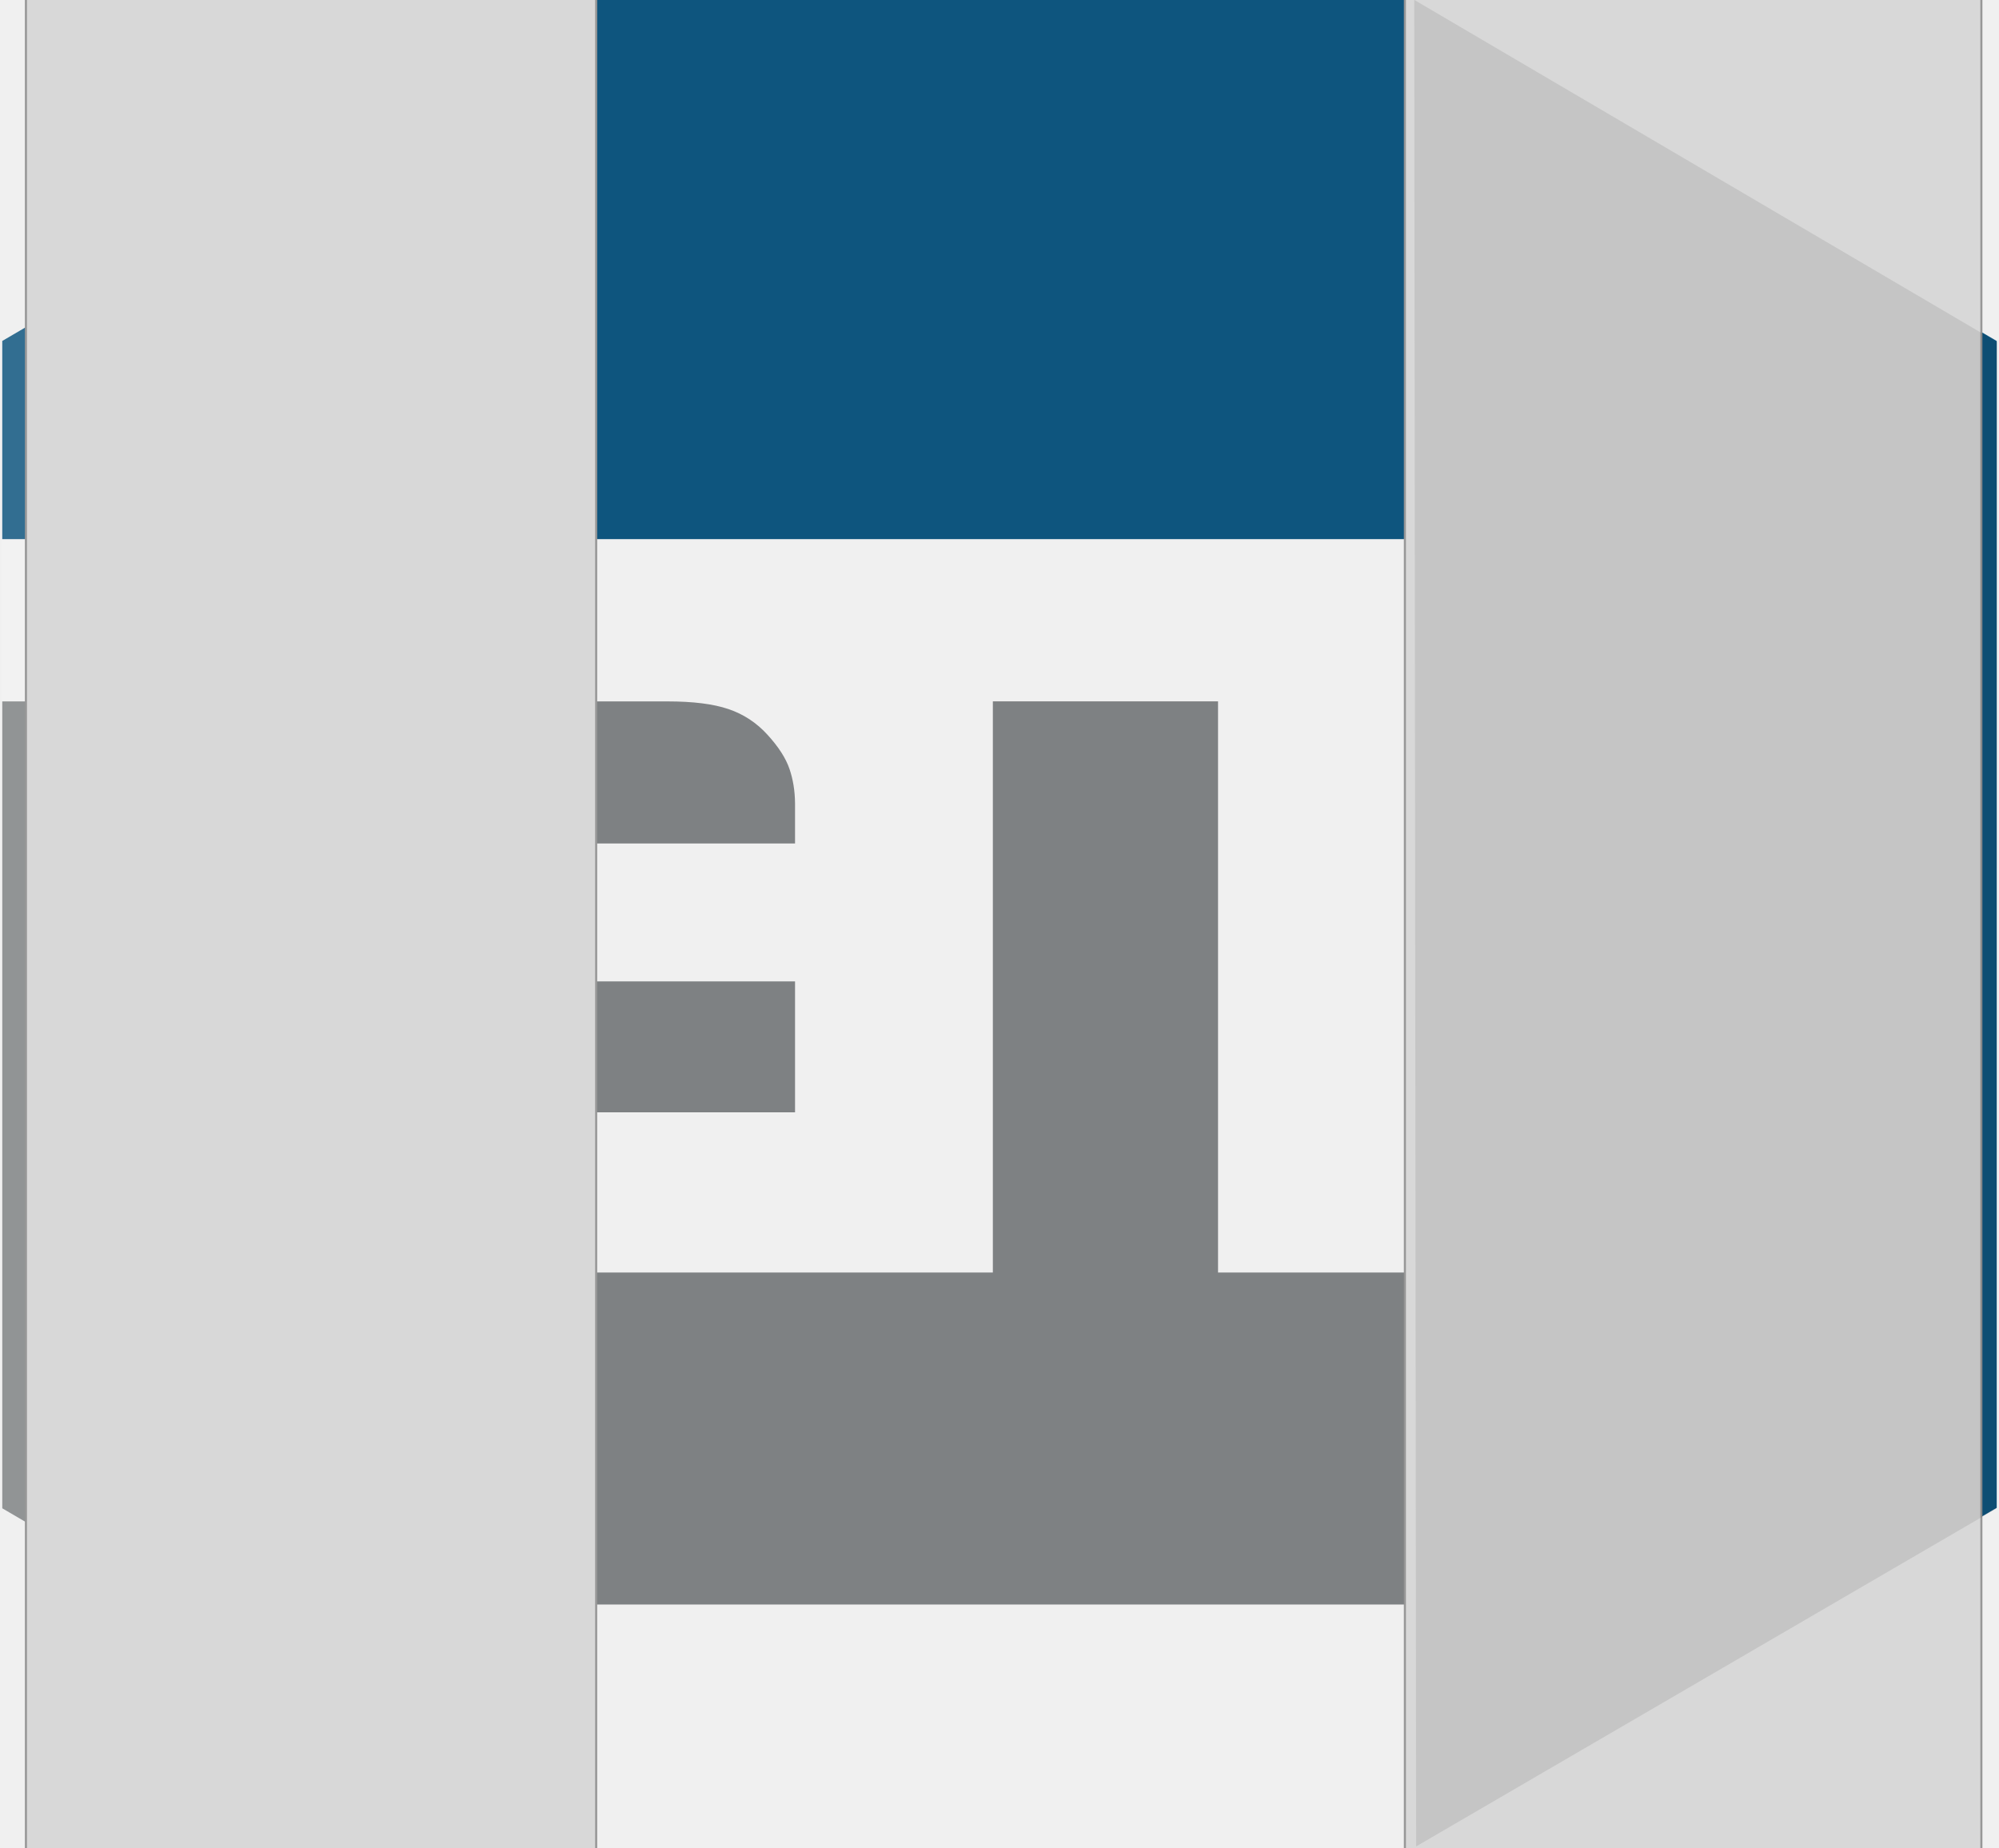
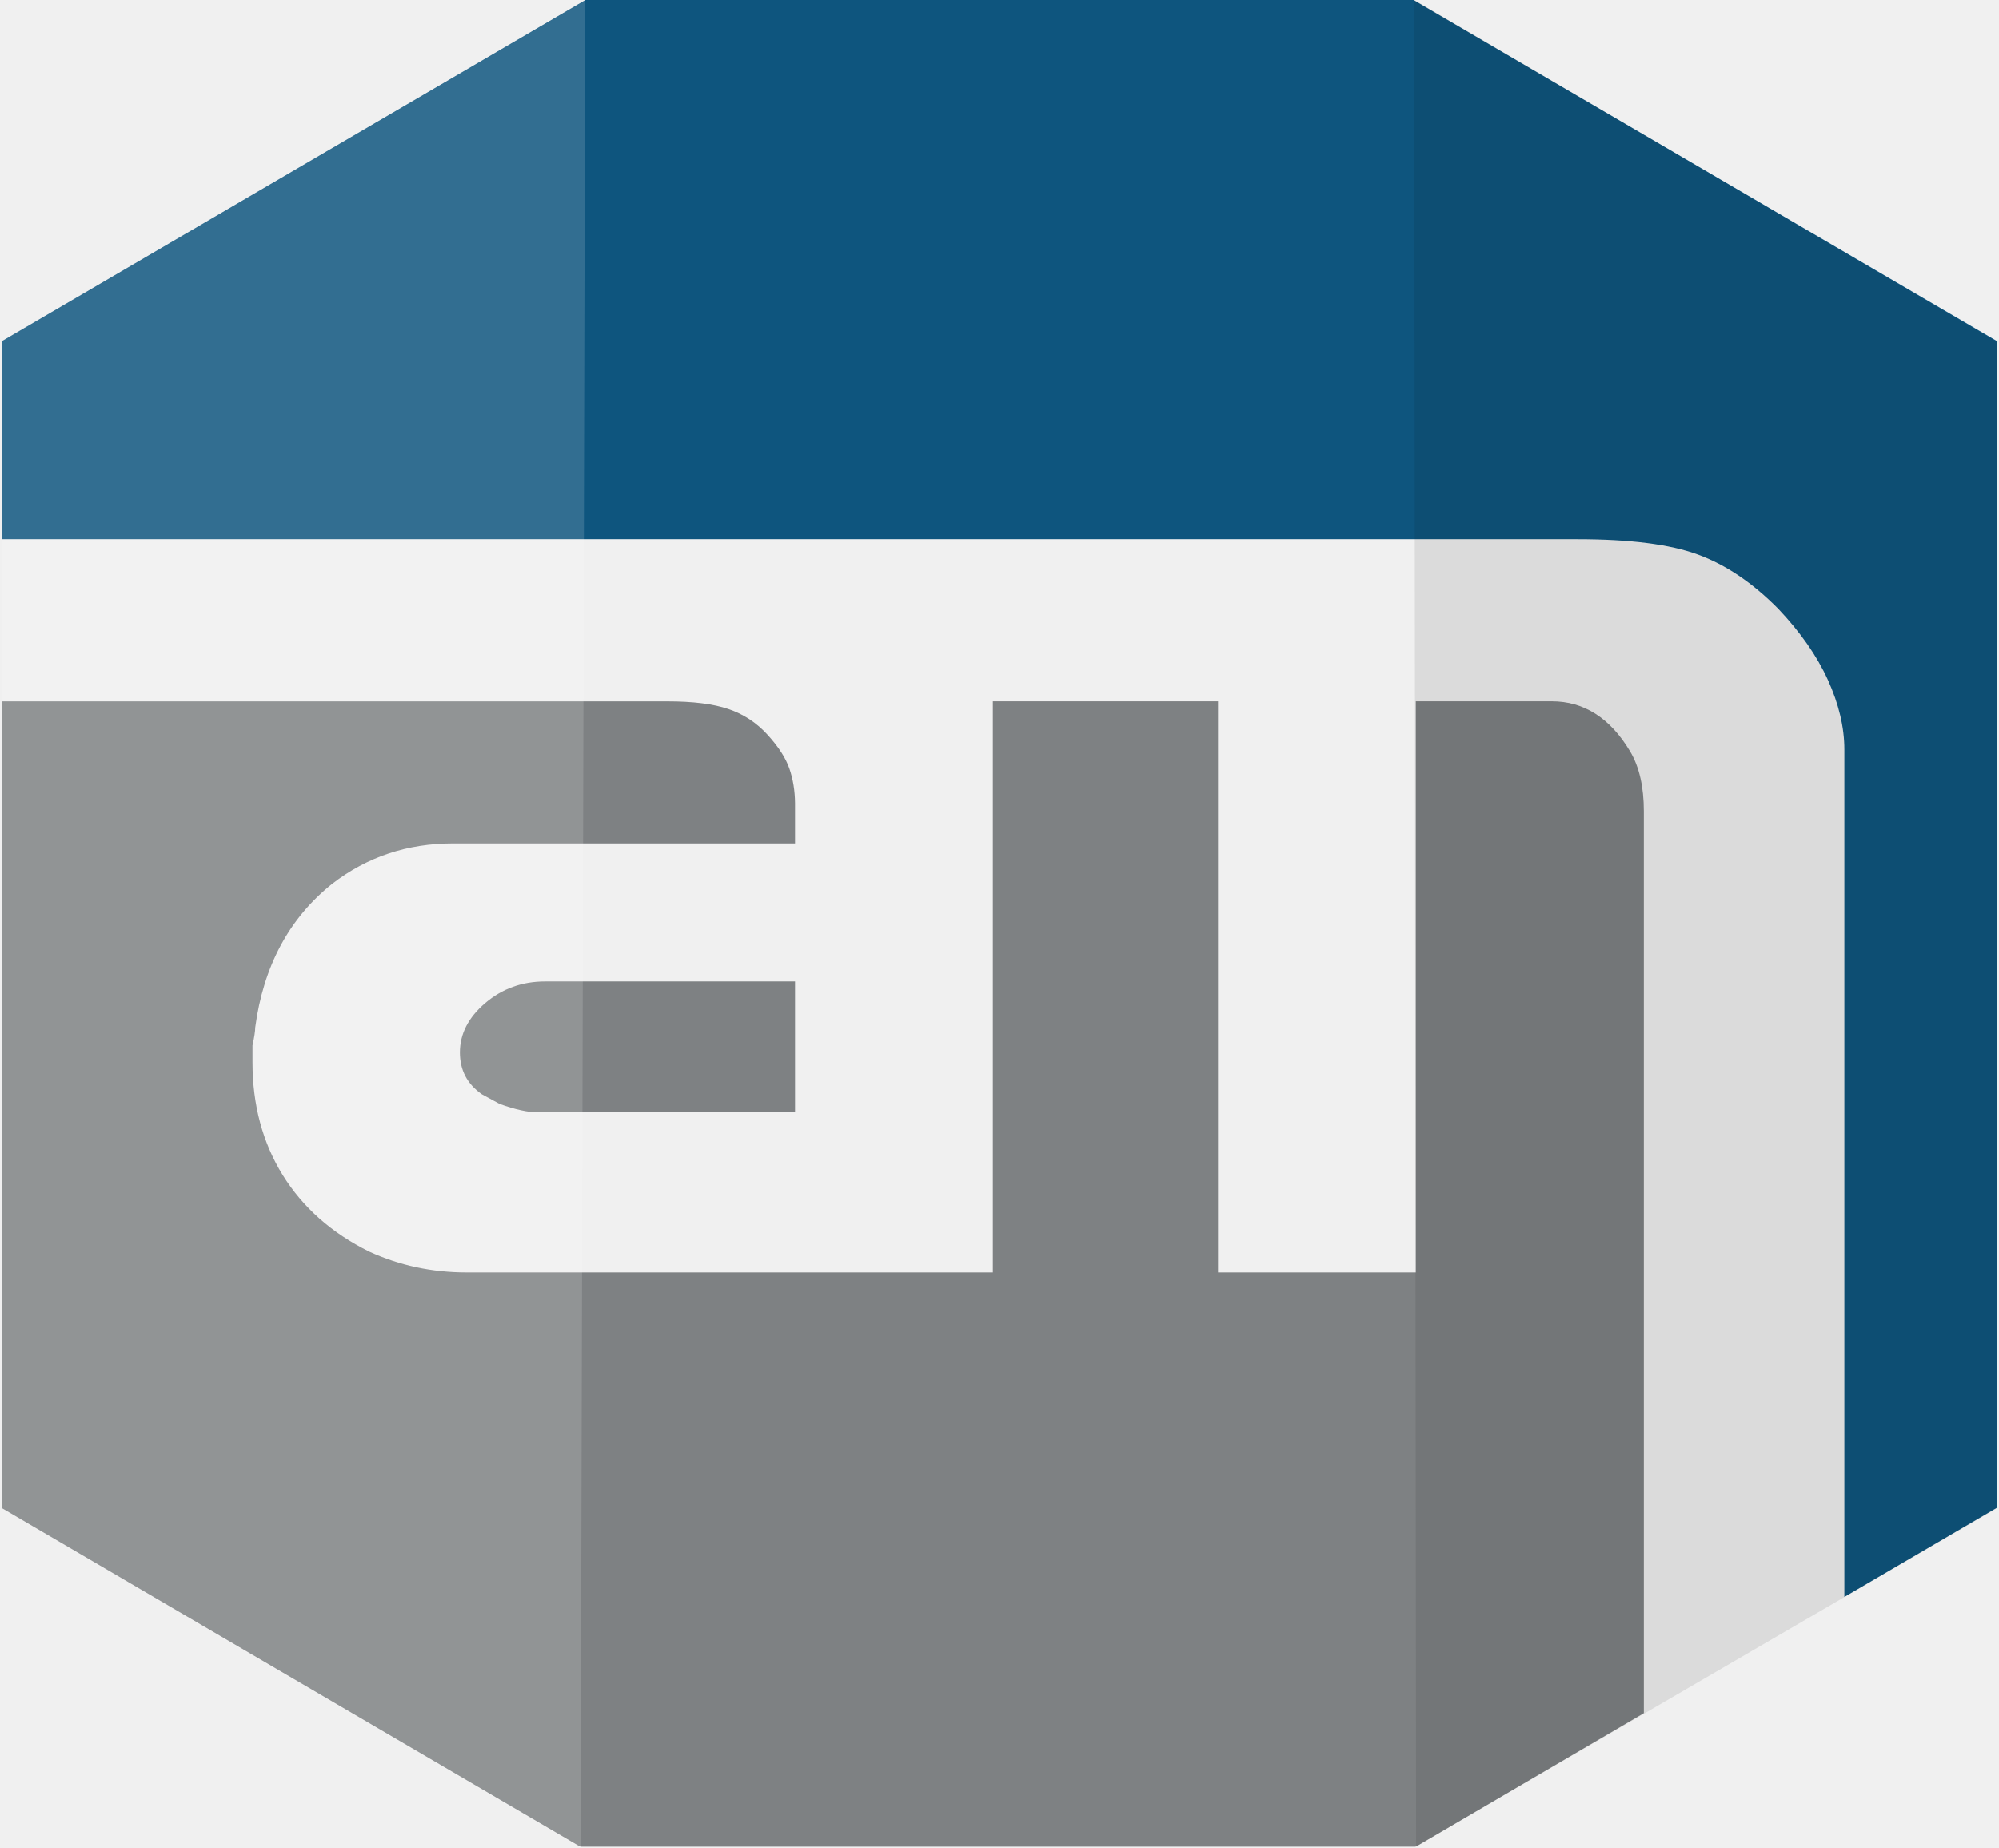
<svg xmlns="http://www.w3.org/2000/svg" xmlns:xlink="http://www.w3.org/1999/xlink" width="964" height="891" viewBox="0 0 964 891">
  <defs>
    <path id="c" d="M0 0h962v890.494H0z" />
    <path d="M962 703.189v140.633l-73.571 43.022V478.241c0-10.747-2.662-21.955-7.96-33.624-5.306-11.639-13.278-23.05-23.888-34.259-12.372-12.532-25.306-21.277-38.82-26.196-13.449-4.942-32.806-7.392-58.017-7.392H0v-95.504l240.52-140.63L481 0l240.485 140.636L962 281.272v421.917z" id="e" />
    <path id="f" d="M282.192.154L280 891 .814 727.37V164.624z" />
    <path id="a" d="M677-33h279v961H677z" />
    <mask id="h" x="0" y="0" width="279" height="961" fill="#fff">
      <use xlink:href="#a" />
    </mask>
    <path id="i" d="M282 .94l-.917 890.416L1.28 728.456.846 166.02z" />
    <path id="b" d="M676-32h276v960H676z" />
    <mask id="k" x="0" y="0" width="276" height="960" fill="#fff">
      <use xlink:href="#b" />
    </mask>
  </defs>
  <g fill="none" fill-rule="evenodd">
    <g transform="translate(1)">
      <mask id="d" fill="#fff">
        <use xlink:href="#c" />
      </mask>
-       <g transform="translate(0 -116.786)" mask="url(#d)">
-         <path d="M791.735 942.907l-71.308 41.764-240.13 140.612L240.165 984.67 0 844.047V455.009h320.81c12.354 0 22.169 1.21 29.462 3.696 7.293 2.455 13.57 6.582 18.867 12.41 5.304 5.81 8.847 11.32 10.589 16.476 1.707 4.995 2.616 10.493 2.67 16.513v19.405H217.453c-22.063 0-41.491 6.505-58.286 19.49-20.734 16.578-33.118 39.631-37.08 69.182 0 1.785-.449 4.702-1.323 8.72v8.075c0 20.585 4.866 38.733 14.557 54.413 9.714 15.686 23.64 27.994 41.733 36.96 14.586 6.69 30.26 10.056 47.03 10.056H477.794V454.98h108.594v275.414h95.39V454.98h65.584c15.46 0 28.128 8.014 37.771 24.191 4.47 7.529 6.603 17.25 6.603 28.863v434.874zm-409.338-352.88H261.851c-11.044 0-20.657 3.456-28.825 10.391-8.179 6.96-12.247 14.902-12.247 23.862 0 8.51 3.52 15.23 10.6 20.172l8.592 4.666c7.512 2.7 13.712 4.049 18.555 4.049h123.877v-63.14h-.006z" fill="#7E8183" />
-         <use fill="#0E557E" xlink:href="#e" />
+       <g mask="url(#d)">
+         <g transform="translate(0 -116.786)">
+           <path d="M791.735 942.907l-71.308 41.764-240.13 140.612L240.165 984.67 0 844.047V455.009h320.81c12.354 0 22.169 1.21 29.462 3.696 7.293 2.455 13.57 6.582 18.867 12.41 5.304 5.81 8.847 11.32 10.589 16.476 1.707 4.995 2.616 10.493 2.67 16.513v19.405H217.453c-22.063 0-41.491 6.505-58.286 19.49-20.734 16.578-33.118 39.631-37.08 69.182 0 1.785-.449 4.702-1.323 8.72v8.075c0 20.585 4.866 38.733 14.557 54.413 9.714 15.686 23.64 27.994 41.733 36.96 14.586 6.69 30.26 10.056 47.03 10.056H477.794V454.98h108.594v275.414h95.39V454.98h65.584c15.46 0 28.128 8.014 37.771 24.191 4.47 7.529 6.603 17.25 6.603 28.863v434.874zm-409.338-352.88H261.851c-11.044 0-20.657 3.456-28.825 10.391-8.179 6.96-12.247 14.902-12.247 23.862 0 8.51 3.52 15.23 10.6 20.172l8.592 4.666c7.512 2.7 13.712 4.049 18.555 4.049h123.877v-63.14h-.006z" fill="#7E8183" />
+           <use fill="#0E557E" xlink:href="#e" />
+         </g>
      </g>
    </g>
    <g>
      <mask id="g" fill="#fff">
        <use xlink:href="#f" />
      </mask>
      <use fill-opacity=".15" fill="#FFF" xlink:href="#f" />
-       <use mask="url(#h)" xlink:href="#a" stroke-width="2" stroke="#979797" fill="#D8D8D8" />
+       <g mask="url(#g)" stroke-width="2" stroke="#979797" fill="#D8D8D8">
+         <use mask="url(#h)" xlink:href="#a" />
+       </g>
    </g>
    <g transform="matrix(-1 0 0 1 964 -1)">
      <mask id="j" fill="#fff">
        <use xlink:href="#i" />
      </mask>
      <use fill-opacity=".087" fill="#000" xlink:href="#i" />
-       <use mask="url(#k)" xlink:href="#b" stroke-width="2" stroke="#979797" fill="#D8D8D8" />
+       <g mask="url(#j)" stroke-width="2" stroke="#979797" fill="#D8D8D8">
+         <use mask="url(#k)" xlink:href="#b" />
+       </g>
    </g>
  </g>
</svg>
